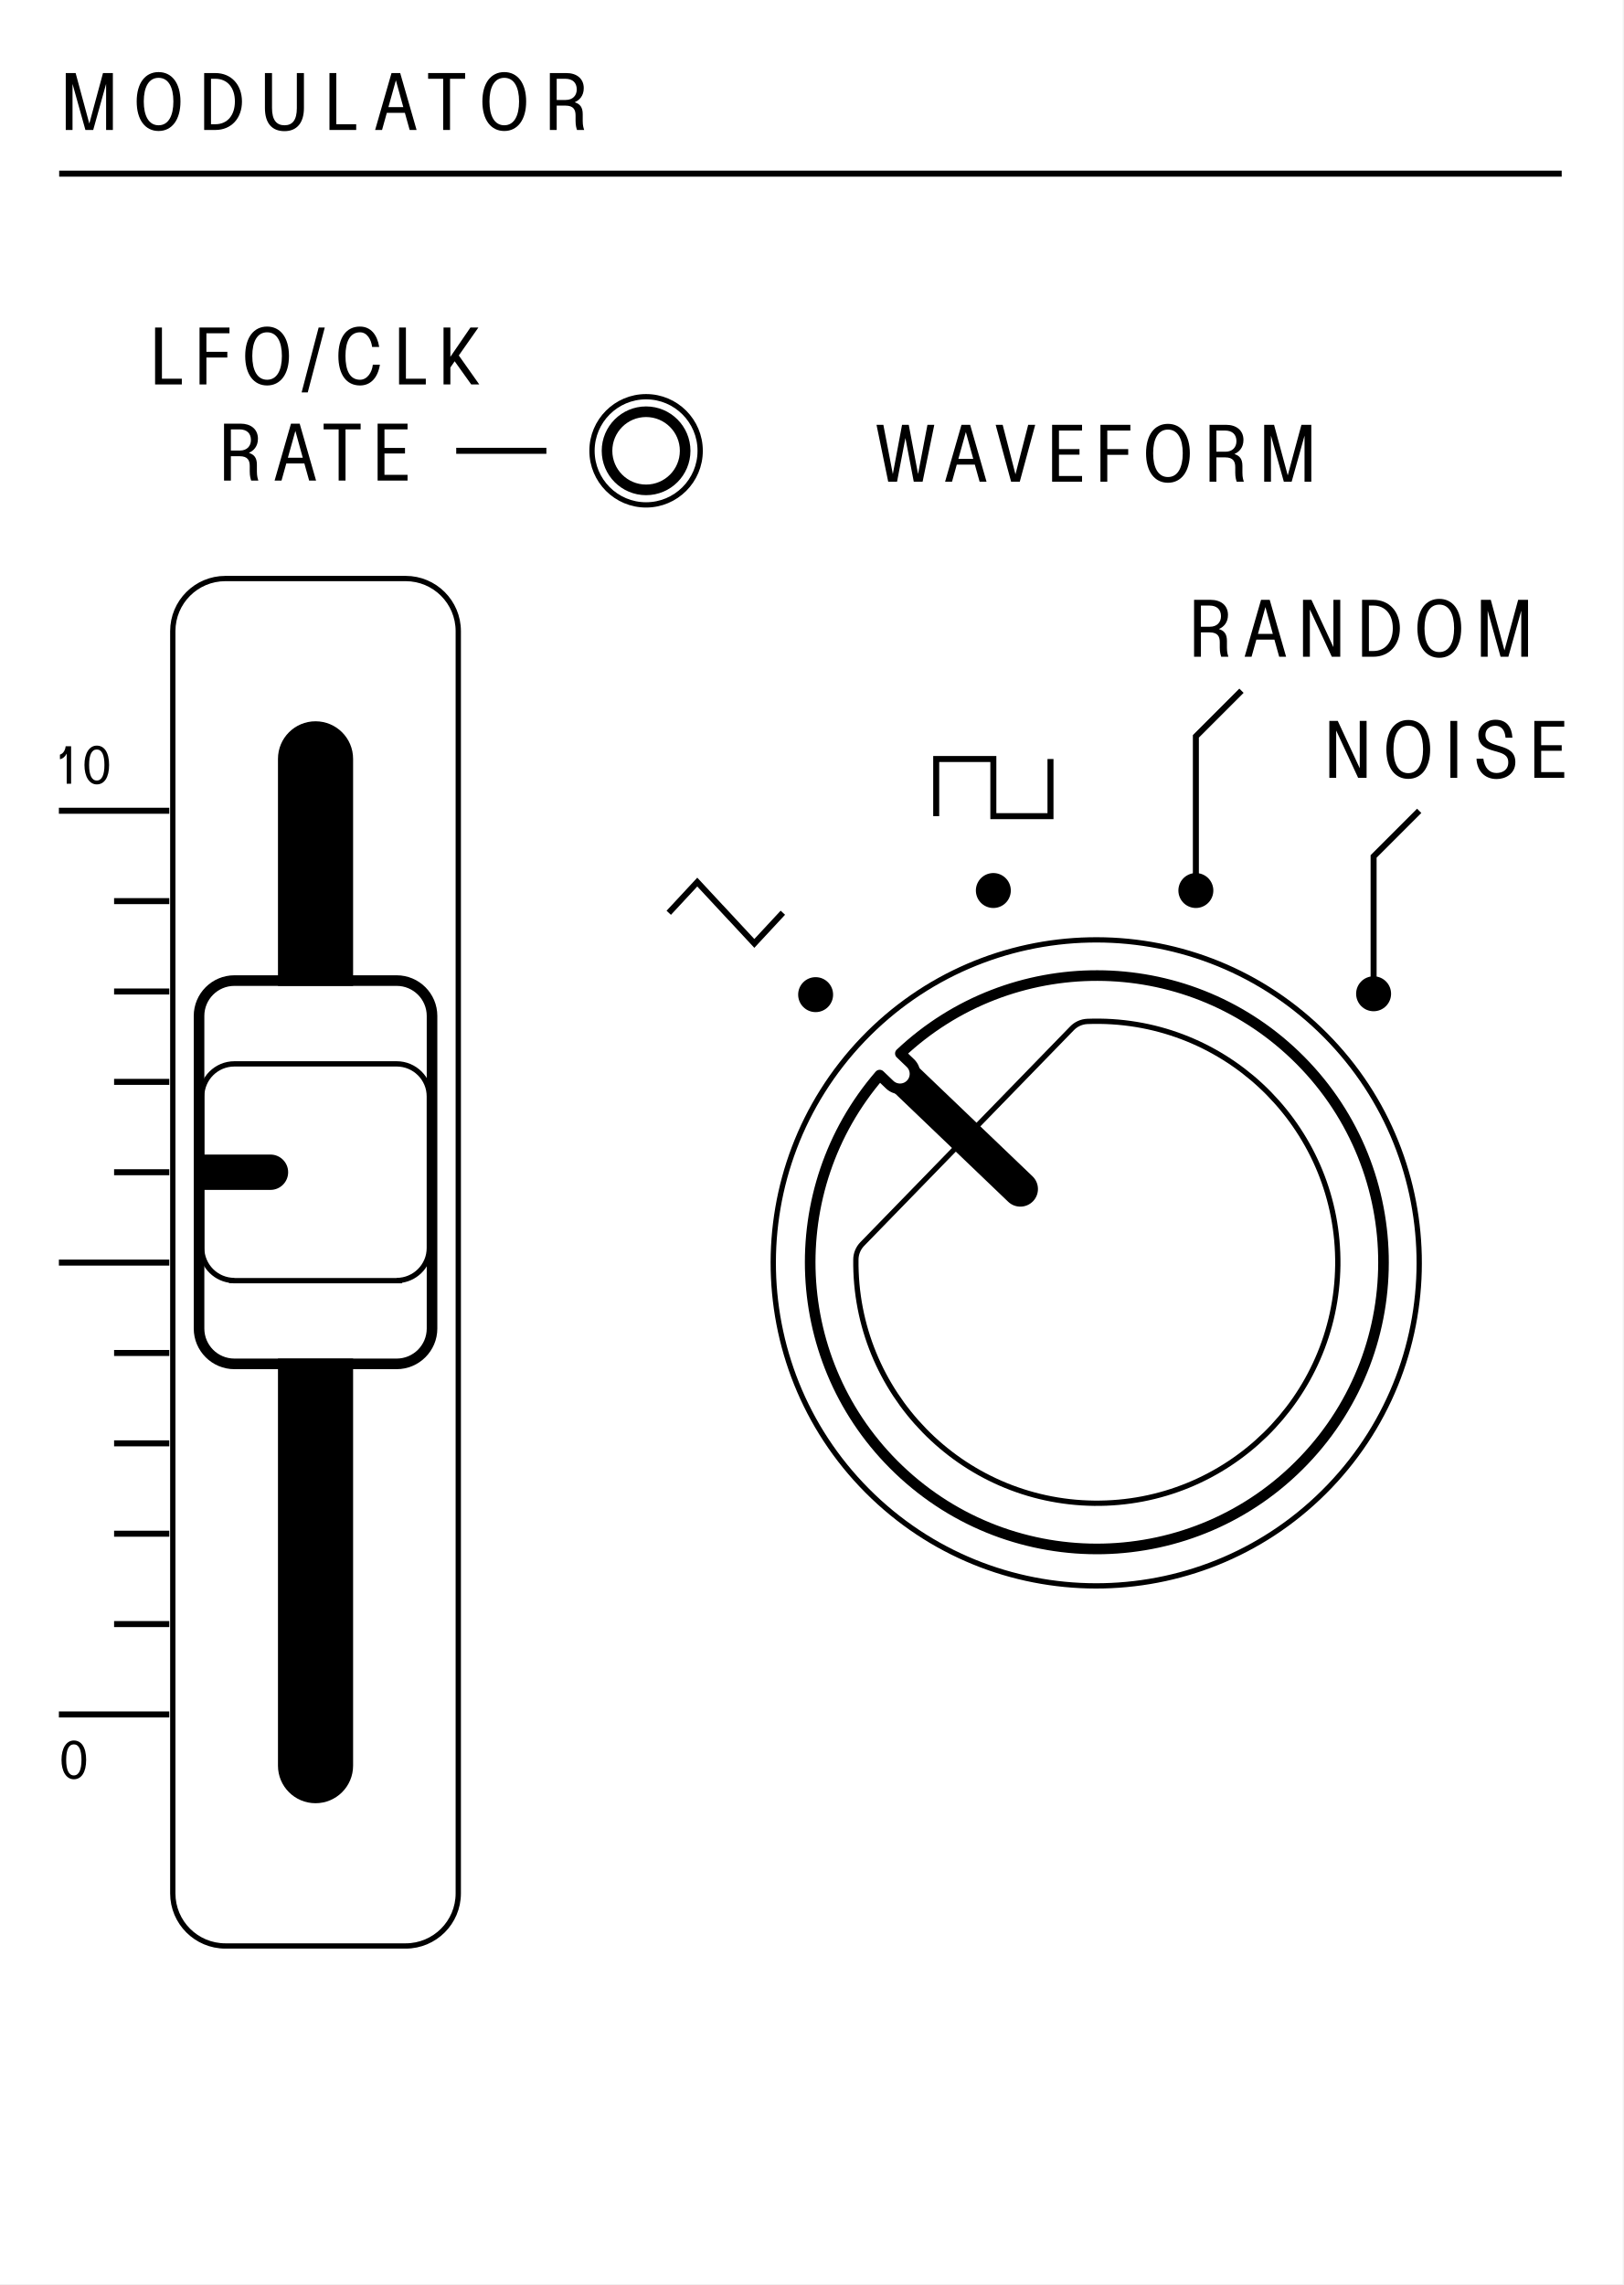
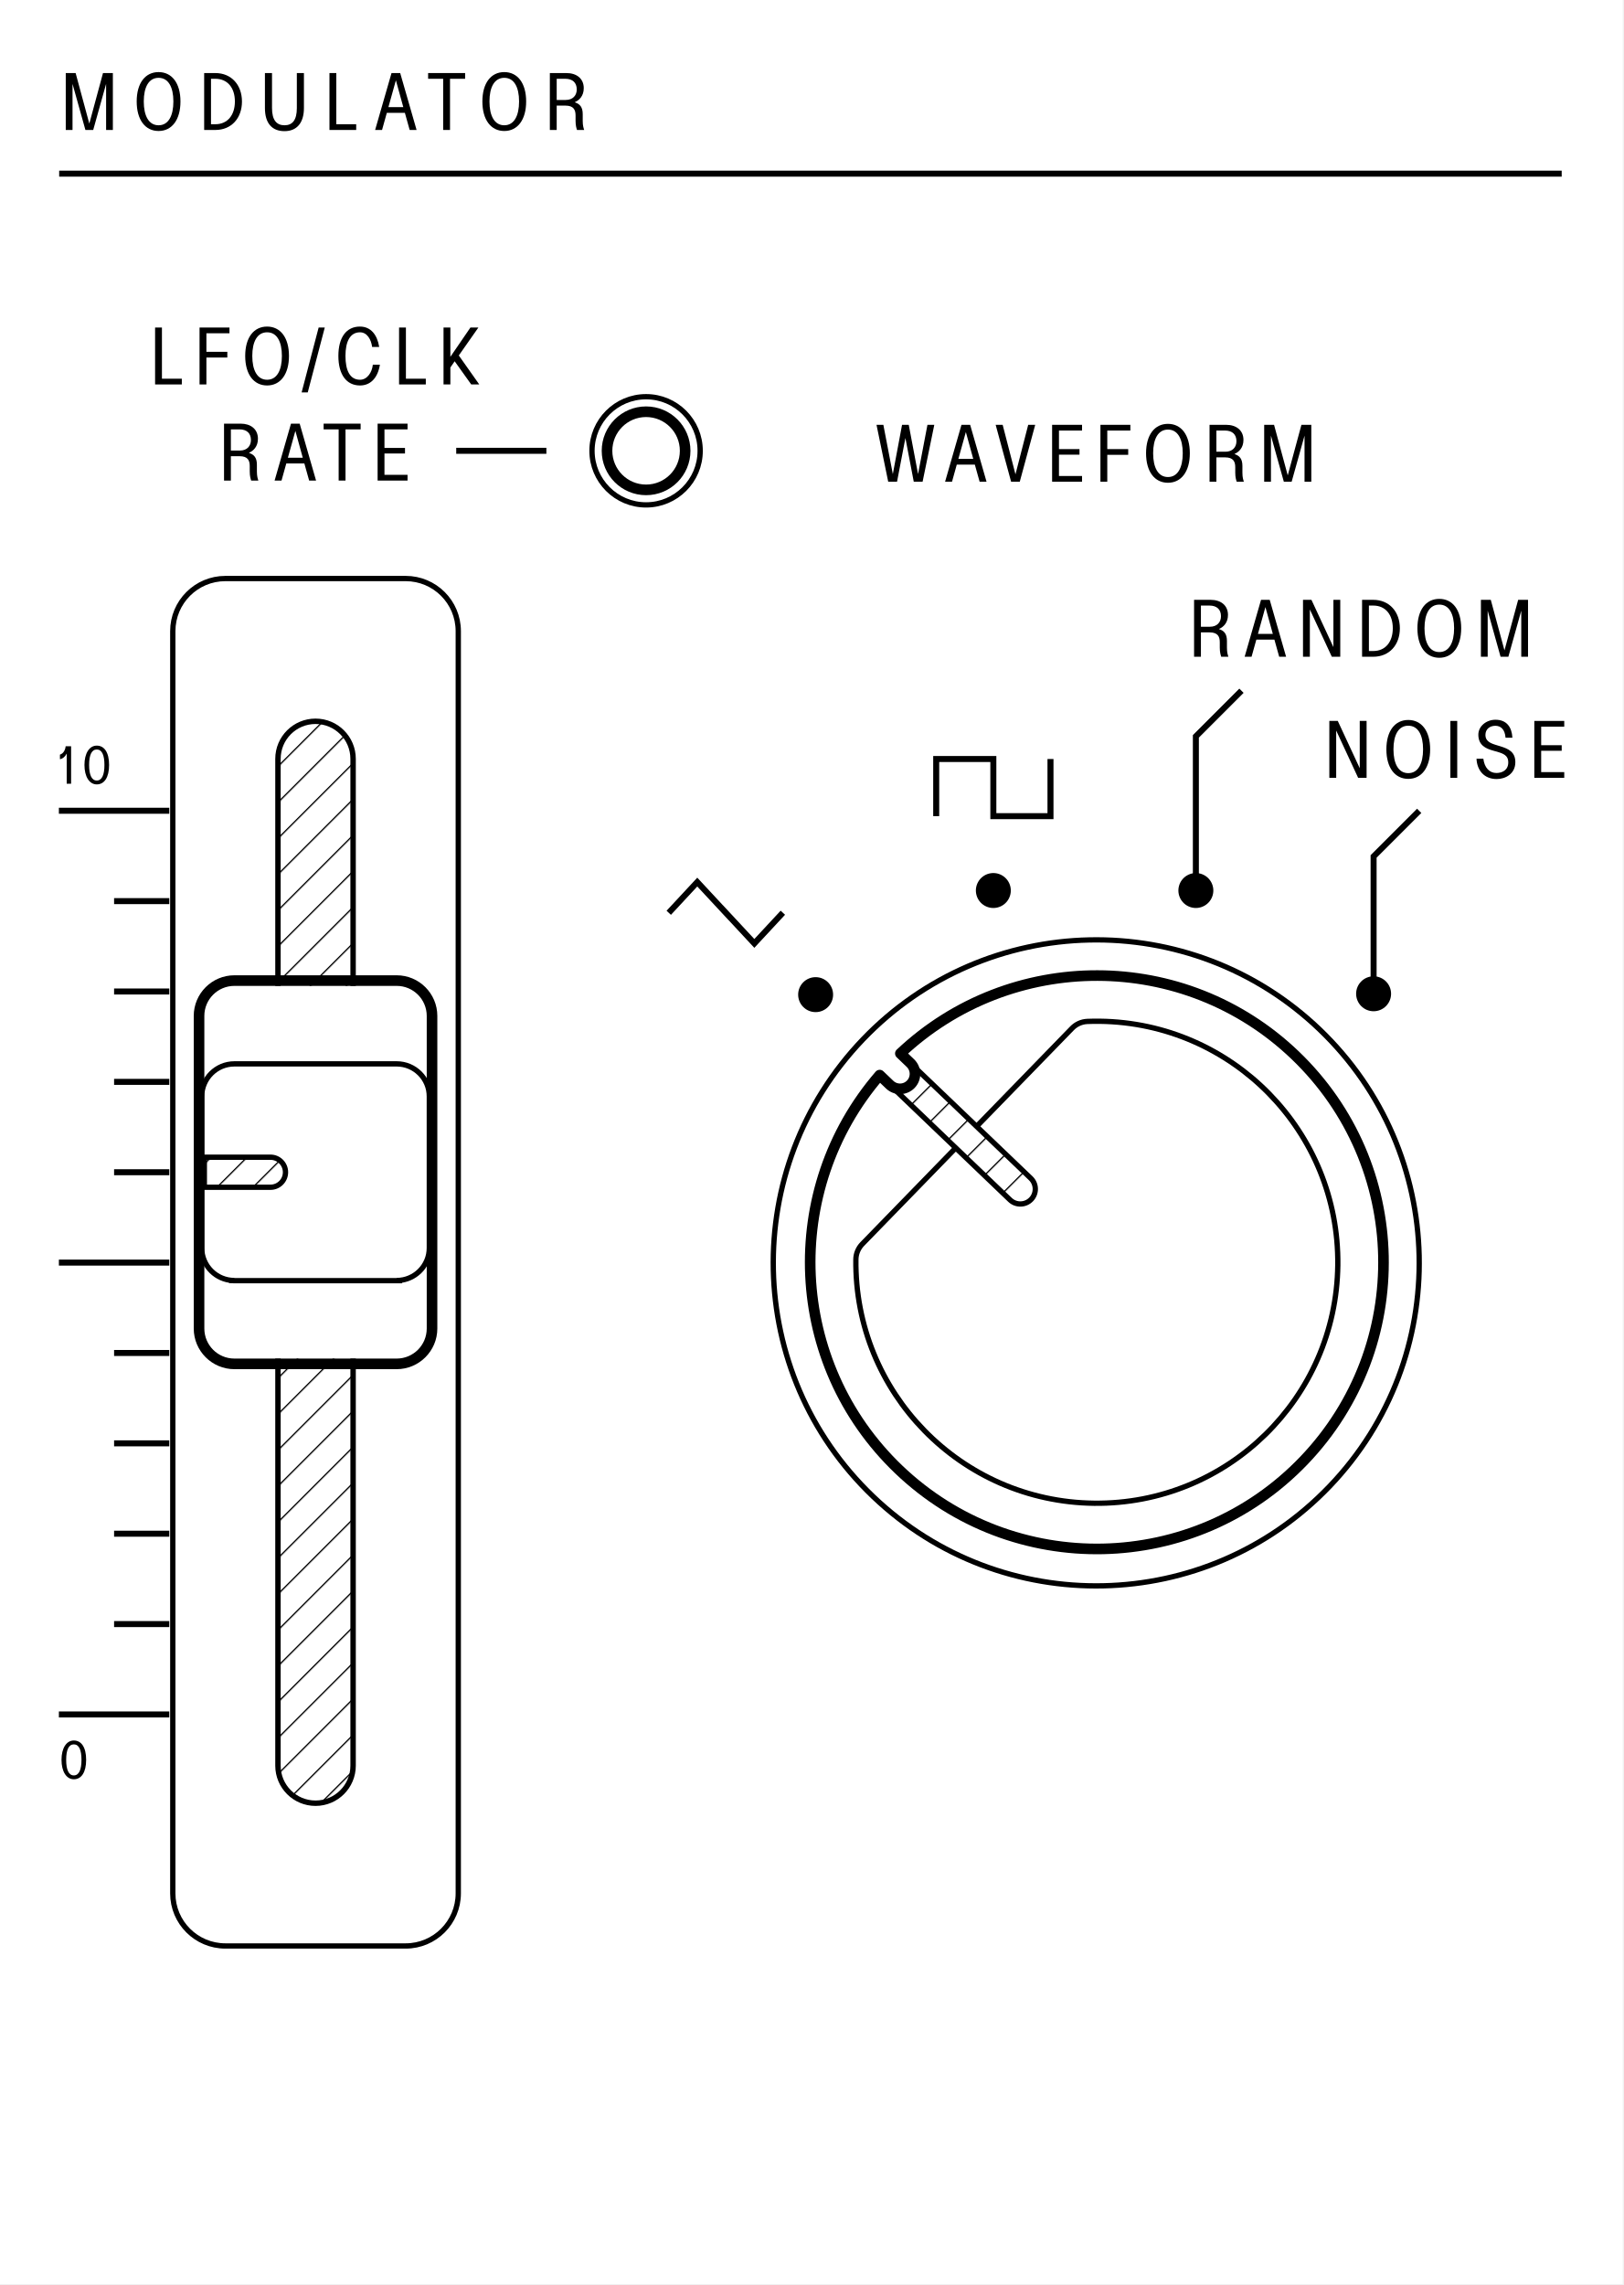
<svg xmlns="http://www.w3.org/2000/svg" width="100%" height="100%" viewBox="0 0 638 898" version="1.1" xml:space="preserve" style="fill-rule:evenodd;clip-rule:evenodd;stroke-miterlimit:10;">
+   <pattern id="diagonalHatch" width="10" height="10" patternUnits="userSpaceOnUse" patternTransform="rotate(45)">
+     <line x1="0" y1="0" x2="0" y2="10" stroke="black" stroke-width="1" />
+   </pattern>
  <rect x="0" y="0" width="637.796" height="897.637" style="fill:white;" />
  <clipPath id="_clip1">
    <rect x="66.873" y="226.32" width="114.288" height="539.485" clip-rule="nonzero" />
  </clipPath>
  <g clip-path="url(#_clip1)">
    <path d="M159.45,227.361L88.583,227.361C77.166,227.361 67.912,236.616 67.912,248.032L67.912,744.095C67.912,755.507 77.166,764.761 88.583,764.761L159.45,764.761C170.866,764.761 180.12,755.507 180.12,744.095L180.12,248.032C180.12,236.616 170.866,227.361 159.45,227.361Z" style="fill:none;fill-rule:nonzero;stroke:black;stroke-width:2.08px;" />
  </g>
-   <path d="M109.253,298.228L109.253,693.899C109.253,702.053 115.861,708.661 124.015,708.661C132.17,708.661 138.782,702.053 138.782,693.899L138.782,298.228C138.782,290.074 132.17,283.465 124.015,283.465C115.861,283.465 109.253,290.074 109.253,298.228" style="fill-rule:nonzero;" />
+   <path d="M109.253,298.228L109.253,693.899C109.253,702.053 115.861,708.661 124.015,708.661C132.17,708.661 138.782,702.053 138.782,693.899L138.782,298.228C138.782,290.074 132.17,283.465 124.015,283.465C115.861,283.465 109.253,290.074 109.253,298.228" style="fill:url(#diagonalHatch);fill-rule:nonzero;stroke:black;stroke-width:2.13px;stroke-linejoin:round;stroke-miterlimit:2;" />
  <path d="M339.141,408.518C290.654,459.176 292.42,539.547 343.075,588.035C393.737,636.522 474.108,634.76 522.595,584.101C571.079,533.439 569.32,453.068 518.658,404.585C468,356.097 387.629,357.86 339.141,408.518" style="fill:white;fill-rule:nonzero;" />
  <path d="M339.14,408.516C290.687,459.142 292.45,539.582 343.076,588.036C393.702,636.49 474.142,634.727 522.596,584.101C571.05,533.475 569.286,453.035 518.66,404.581C468.034,356.127 387.594,357.89 339.14,408.516Z" style="fill:none;stroke:black;stroke-width:2.08px;" />
  <path d="M383.811,442.726L421.373,404.097C422.957,402.468 425.103,401.51 427.373,401.418C428.978,401.355 430.586,401.335 432.19,401.351C484.498,401.955 526.411,444.843 525.811,497.151C525.211,549.455 482.319,591.372 430.011,590.768C377.707,590.168 335.794,547.276 336.394,494.972C336.419,492.701 337.319,490.526 338.903,488.901L375.615,451.155" style="fill:white;fill-rule:nonzero;stroke:black;stroke-width:2.08px;" />
-   <path d="M357.816,417.781C360.158,420.027 360.241,423.748 357.995,426.094C355.753,428.44 352.033,428.519 349.687,426.277L396.974,471.535C399.32,473.781 403.041,473.698 405.287,471.352C407.533,469.006 407.449,465.285 405.108,463.044L357.816,417.781Z" style="fill-rule:nonzero;stroke:black;stroke-width:2.08px;" />
+   <path d="M357.816,417.781C360.158,420.027 360.241,423.748 357.995,426.094C355.753,428.44 352.033,428.519 349.687,426.277L396.974,471.535C399.32,473.781 403.041,473.698 405.287,471.352C407.533,469.006 407.449,465.285 405.108,463.044L357.816,417.781Z" style="fill:url(#diagonalHatch);fill-rule:nonzero;stroke:black;stroke-width:2.08px;" />
  <path d="M353.881,414.017L357.815,417.784C360.16,420.026 360.244,423.747 357.998,426.092C355.756,428.438 352.035,428.522 349.69,426.276L345.752,422.509C306.827,467.605 309.669,535.797 353.198,577.459C398.152,620.484 469.477,618.922 512.502,573.967C555.527,529.013 553.965,457.692 509.006,414.667C465.477,373.005 397.227,373.151 353.881,414.017Z" style="fill:none;fill-rule:nonzero;stroke:black;stroke-width:4.17px;stroke-linecap:round;stroke-linejoin:round;" />
  <ellipse cx="253.938" cy="177.165" rx="21.258" ry="21.26" style="fill:none;stroke:black;stroke-width:2.08px;" />
  <path d="M92.12,533.917C85.599,533.917 80.315,528.629 80.315,522.108L80.315,399.258C80.315,392.737 85.599,387.454 92.12,387.454L155.915,387.454C162.436,387.454 167.724,392.737 167.724,399.258L167.724,522.108C167.724,528.629 162.436,533.917 155.915,533.917L92.12,533.917Z" style="fill:white;fill-rule:nonzero;" />
  <path d="M91.078,503.302L91.078,503.193C84.478,502.664 79.274,497.122 79.274,490.385L79.274,430.952C79.274,423.864 85.036,418.102 92.12,418.102L155.915,418.102C162.999,418.102 168.765,423.864 168.765,430.952L168.765,490.385C168.765,497.122 163.557,502.664 156.957,503.193L156.957,503.235L155.915,503.302L91.078,503.302Z" style="fill:white;fill-rule:nonzero;" />
  <path d="M155.914,417.059L92.118,417.059C84.46,417.059 78.23,423.292 78.23,430.946L78.23,490.388C78.23,497.338 83.36,503.113 90.035,504.121L90.035,504.28L92.118,504.342L157.997,504.342L157.997,504.121C164.672,503.113 169.805,497.338 169.805,490.388L169.805,430.946C169.805,423.292 163.572,417.059 155.914,417.059M155.914,419.142C162.435,419.142 167.722,424.43 167.722,430.946L167.722,490.388C167.722,496.909 162.435,502.196 155.914,502.196L155.914,502.259L92.118,502.259L92.118,502.196C85.597,502.196 80.314,496.909 80.314,490.388L80.314,430.946C80.314,424.43 85.597,419.142 92.118,419.142L155.914,419.142Z" style="fill-rule:nonzero;" />
-   <path d="M80.313,454.779L106.309,454.779C109.568,454.779 112.213,457.425 112.213,460.683C112.213,463.945 109.568,466.587 106.309,466.587L80.313,466.587L80.313,454.779Z" style="fill-rule:nonzero;stroke:black;stroke-width:2.08px;" />
+   <path d="M80.313,454.779L106.309,454.779C109.568,454.779 112.213,457.425 112.213,460.683C112.213,463.945 109.568,466.587 106.309,466.587L80.313,466.587L80.313,454.779Z" style="fill:url(#diagonalHatch);fill-rule:nonzero;stroke:black;stroke-width:2.08px;" />
  <path d="M155.914,383.286L92.118,383.286C83.314,383.286 76.147,390.453 76.147,399.257L76.147,522.107C76.147,530.915 83.314,538.082 92.118,538.082L155.914,538.082C164.722,538.082 171.889,530.915 171.889,522.107L171.889,399.257C171.889,390.453 164.722,383.286 155.914,383.286M155.914,387.453C162.435,387.453 167.722,392.74 167.722,399.257L167.722,522.107C167.722,528.632 162.435,533.915 155.914,533.915L92.118,533.915C85.597,533.915 80.314,528.632 80.314,522.107L80.314,399.257C80.314,392.74 85.597,387.453 92.118,387.453L155.914,387.453Z" style="fill-rule:nonzero;" />
  <path d="M253.938,192.519C245.459,192.519 238.584,185.644 238.584,177.165C238.584,168.685 245.459,161.81 253.938,161.81C262.417,161.81 269.292,168.685 269.292,177.165C269.292,185.644 262.417,192.519 253.938,192.519Z" style="fill:none;fill-rule:nonzero;stroke:black;stroke-width:4.17px;" />
  <path d="M367.217,166.953L362.617,189.32L359.146,189.32L355.863,172.145L352.575,189.32L349.105,189.32L344.505,166.953L347.196,166.953L350.917,186.315L354.546,166.953L357.175,166.953L360.834,186.315L364.525,166.953L367.217,166.953Z" style="fill-rule:nonzero;" />
  <path d="M382.527,180.34L379.618,169.798L376.677,180.34L382.527,180.34ZM383.152,182.594L376.052,182.594L374.177,189.319L371.456,189.319L377.898,166.952L381.31,166.952L387.752,189.319L385.031,189.319L383.152,182.594Z" style="fill-rule:nonzero;" />
  <path d="M406.88,166.953L400.809,189.32L397.405,189.32L391.334,166.953L394.088,166.953L399.121,186.407L404.125,166.953L406.88,166.953Z" style="fill-rule:nonzero;" />
  <path d="M413.524,166.953L425.287,166.953L425.287,169.207L416.216,169.207L416.216,176.495L424.287,176.495L424.287,178.682L416.216,178.682L416.216,187.065L425.287,187.065L425.287,189.32L413.524,189.32L413.524,166.953Z" style="fill-rule:nonzero;" />
  <path d="M432.515,166.953L444.277,166.953L444.277,169.207L435.206,169.207L435.206,176.495L443.431,176.495L443.431,178.745L435.206,178.745L435.206,189.32L432.515,189.32L432.515,166.953Z" style="fill-rule:nonzero;" />
  <path d="M464.869,178.12C464.869,172.458 462.898,168.829 459.053,168.829C455.203,168.829 453.232,172.458 453.232,178.12C453.232,183.783 455.203,187.475 459.053,187.475C462.898,187.475 464.869,183.783 464.869,178.12M450.448,178.12C450.448,170.862 453.828,166.575 459.053,166.575C464.273,166.575 467.653,170.895 467.653,178.12C467.653,185.345 464.273,189.725 459.053,189.725C453.828,189.725 450.448,185.379 450.448,178.12" style="fill-rule:nonzero;" />
  <path d="M481.628,177.526C484.473,177.526 485.973,175.71 485.973,173.397C485.973,170.676 484.286,169.205 481.469,169.205L478.09,169.205L478.09,177.526L481.628,177.526ZM475.403,166.951L481.907,166.951C485.882,166.951 488.694,169.08 488.728,172.835C488.757,176.026 486.848,177.685 485.257,178.372L485.257,178.464C487.228,179.122 488.319,180.339 488.319,183.126L488.319,185.785C488.319,187.66 488.665,188.597 488.886,189.318L486.069,189.318C485.848,188.568 485.507,187.63 485.507,185.722L485.507,183.626C485.507,181.468 484.786,179.747 481.536,179.747L478.09,179.747L478.09,189.318L475.403,189.318L475.403,166.951Z" style="fill-rule:nonzero;" />
  <path d="M515.394,166.953L515.394,189.32L512.736,189.32L512.736,171.207L507.669,189.32L504.603,189.32L499.536,171.207L499.536,189.32L496.878,189.32L496.878,166.953L500.757,166.953L506.136,186.815L511.515,166.953L515.394,166.953Z" style="fill-rule:nonzero;" />
  <path d="M60.957,128.719L63.648,128.719L63.648,148.831L71.465,148.831L71.465,151.085L60.957,151.085L60.957,128.719Z" style="fill-rule:nonzero;" />
  <path d="M78.431,128.719L90.194,128.719L90.194,130.973L81.123,130.973L81.123,138.26L89.348,138.26L89.348,140.51L81.123,140.51L81.123,151.085L78.431,151.085L78.431,128.719Z" style="fill-rule:nonzero;" />
  <path d="M110.796,139.886C110.796,134.224 108.825,130.595 104.98,130.595C101.13,130.595 99.159,134.224 99.159,139.886C99.159,145.549 101.13,149.24 104.98,149.24C108.825,149.24 110.796,145.549 110.796,139.886M96.375,139.886C96.375,132.628 99.755,128.34 104.98,128.34C110.2,128.34 113.58,132.661 113.58,139.886C113.58,147.111 110.2,151.49 104.98,151.49C99.755,151.49 96.375,147.145 96.375,139.886" style="fill-rule:nonzero;" />
  <path d="M125.239,128.719L127.648,128.719L120.956,154.215L118.548,154.215L125.239,128.719Z" style="fill-rule:nonzero;" />
  <path d="M132.997,139.886C132.997,132.628 136.093,128.34 141.472,128.34C145.726,128.34 148.263,131.536 149.043,136.349L146.259,136.349C145.884,133.378 144.259,130.595 141.505,130.595C137.597,130.595 135.78,134.224 135.78,139.886C135.78,145.549 137.501,149.24 141.505,149.24C144.318,149.24 146.226,146.361 146.538,143.328L149.322,143.328C148.418,148.832 145.384,151.49 141.505,151.49C136.122,151.49 132.997,147.145 132.997,139.886" style="fill-rule:nonzero;" />
  <path d="M156.851,128.719L159.543,128.719L159.543,148.831L167.36,148.831L167.36,151.085L156.851,151.085L156.851,128.719Z" style="fill-rule:nonzero;" />
  <path d="M178.704,141.982L177.012,144.419L177.012,151.086L174.325,151.086L174.325,128.719L177.012,128.719L177.012,140.232L184.895,128.719L188.025,128.719L180.329,139.698L188.37,151.086L185.212,151.086L178.704,141.982Z" style="fill-rule:nonzero;" />
  <path d="M94.28,177.067C97.126,177.067 98.626,175.25 98.626,172.937C98.626,170.217 96.938,168.746 94.122,168.746L90.743,168.746L90.743,177.067L94.28,177.067ZM88.055,166.492L94.559,166.492C98.534,166.492 101.351,168.621 101.38,172.375C101.409,175.567 99.501,177.225 97.909,177.912L97.909,178.004C99.88,178.662 100.972,179.879 100.972,182.667L100.972,185.325C100.972,187.2 101.318,188.137 101.538,188.858L98.722,188.858C98.501,188.108 98.159,187.171 98.159,185.262L98.159,183.167C98.159,181.008 97.438,179.287 94.188,179.287L90.743,179.287L90.743,188.858L88.055,188.858L88.055,166.492Z" style="fill-rule:nonzero;" />
  <path d="M119.001,179.88L116.093,169.339L113.151,179.88L119.001,179.88ZM119.626,182.135L112.526,182.135L110.651,188.86L107.93,188.86L114.372,166.493L117.785,166.493L124.226,188.86L121.505,188.86L119.626,182.135Z" style="fill-rule:nonzero;" />
  <path d="M133.106,168.745L127.198,168.745L127.198,166.491L141.74,166.491L141.74,168.745L135.798,168.745L135.798,188.858L133.106,188.858L133.106,168.745Z" style="fill-rule:nonzero;" />
  <path d="M148.418,166.493L160.181,166.493L160.181,168.747L151.11,168.747L151.11,176.035L159.181,176.035L159.181,178.222L151.11,178.222L151.11,186.606L160.181,186.606L160.181,188.86L148.418,188.86L148.418,166.493Z" style="fill-rule:nonzero;" />
  <path d="M44.361,28.71L44.361,51.077L41.703,51.077L41.703,32.965L36.636,51.077L33.57,51.077L28.503,32.965L28.503,51.077L25.845,51.077L25.845,28.71L29.724,28.71L35.103,48.573L40.482,28.71L44.361,28.71Z" style="fill-rule:nonzero;" />
  <path d="M68.147,39.878C68.147,34.215 66.176,30.586 62.33,30.586C58.48,30.586 56.509,34.215 56.509,39.878C56.509,45.54 58.48,49.232 62.33,49.232C66.176,49.232 68.147,45.54 68.147,39.878M53.726,39.878C53.726,32.62 57.105,28.332 62.33,28.332C67.551,28.332 70.93,32.653 70.93,39.878C70.93,47.103 67.551,51.482 62.33,51.482C57.105,51.482 53.726,47.136 53.726,39.878" style="fill-rule:nonzero;" />
  <path d="M84.624,48.824C89.474,48.824 92.32,45.195 92.32,39.878C92.32,34.561 89.474,30.961 84.624,30.961L82.933,30.961L82.933,48.824L84.624,48.824ZM80.245,28.711L84.624,28.711C91.037,28.711 95.103,33.465 95.103,39.907C95.103,46.353 91.037,51.078 84.624,51.078L80.245,51.078L80.245,28.711Z" style="fill-rule:nonzero;" />
  <path d="M104.129,42.474L104.129,28.711L106.913,28.711L106.913,42.474C106.913,47.257 108.758,49.232 111.825,49.232C114.892,49.232 116.671,47.257 116.671,42.474L116.671,28.711L119.458,28.711L119.458,42.474C119.458,48.261 116.671,51.545 111.825,51.545C106.975,51.545 104.129,48.511 104.129,42.474" style="fill-rule:nonzero;" />
  <path d="M129.491,28.71L132.183,28.71L132.183,48.823L140,48.823L140,51.077L129.491,51.077L129.491,28.71Z" style="fill-rule:nonzero;" />
  <path d="M158.511,42.097L155.603,31.556L152.661,42.097L158.511,42.097ZM159.136,44.352L152.036,44.352L150.161,51.077L147.44,51.077L153.882,28.71L157.295,28.71L163.736,51.077L161.015,51.077L159.136,44.352Z" style="fill-rule:nonzero;" />
  <path d="M174.181,30.963L168.269,30.963L168.269,28.709L182.815,28.709L182.815,30.963L176.873,30.963L176.873,51.075L174.181,51.075L174.181,30.963Z" style="fill-rule:nonzero;" />
  <path d="M204.017,39.878C204.017,34.215 202.046,30.586 198.2,30.586C194.35,30.586 192.38,34.215 192.38,39.878C192.38,45.54 194.35,49.232 198.2,49.232C202.046,49.232 204.017,45.54 204.017,39.878M189.596,39.878C189.596,32.62 192.975,28.332 198.2,28.332C203.421,28.332 206.8,32.653 206.8,39.878C206.8,47.103 203.421,51.482 198.2,51.482C192.975,51.482 189.596,47.136 189.596,39.878" style="fill-rule:nonzero;" />
  <path d="M222.342,39.284C225.188,39.284 226.688,37.467 226.688,35.155C226.688,32.434 225,30.963 222.184,30.963L218.805,30.963L218.805,39.284L222.342,39.284ZM216.117,28.709L222.621,28.709C226.596,28.709 229.409,30.838 229.442,34.592C229.471,37.784 227.563,39.442 225.971,40.13L225.971,40.221C227.942,40.88 229.034,42.096 229.034,44.884L229.034,47.542C229.034,49.417 229.38,50.355 229.6,51.075L226.784,51.075C226.563,50.325 226.221,49.388 226.221,47.48L226.221,45.384C226.221,43.225 225.5,41.505 222.25,41.505L218.805,41.505L218.805,51.075L216.117,51.075L216.117,28.709Z" style="fill-rule:nonzero;" />
  <path d="M179.315,177.165L214.749,177.165" style="fill:none;fill-rule:nonzero;stroke:black;stroke-width:2.36px;" />
  <path d="M470.024,349.074L470.024,289.39L487.949,271.461" style="fill:none;fill-rule:nonzero;stroke:black;stroke-width:2.36px;" />
  <path d="M539.88,387.787L539.88,336.579L557.805,318.654" style="fill:none;fill-rule:nonzero;stroke:black;stroke-width:2.36px;" />
  <path d="M23.258,68.245L613.808,68.245" style="fill:none;fill-rule:nonzero;stroke:black;stroke-width:2.36px;" />
  <path d="M475.546,246.307C478.392,246.307 479.892,244.49 479.892,242.178C479.892,239.457 478.205,237.986 475.388,237.986L472.009,237.986L472.009,246.307L475.546,246.307ZM469.321,235.732L475.825,235.732C479.8,235.732 482.613,237.861 482.646,241.615C482.675,244.807 480.767,246.465 479.175,247.153L479.175,247.245C481.146,247.903 482.238,249.12 482.238,251.907L482.238,254.565C482.238,256.44 482.584,257.378 482.805,258.099L479.988,258.099C479.767,257.349 479.425,256.411 479.425,254.503L479.425,252.407C479.425,250.249 478.705,248.528 475.455,248.528L472.009,248.528L472.009,258.099L469.321,258.099L469.321,235.732Z" style="fill-rule:nonzero;" />
  <path d="M500.27,249.121L497.361,238.579L494.42,249.121L500.27,249.121ZM500.895,251.375L493.795,251.375L491.915,258.1L489.195,258.1L495.64,235.733L499.049,235.733L505.49,258.1L502.774,258.1L500.895,251.375Z" style="fill-rule:nonzero;" />
  <path d="M526.777,235.734L526.777,258.1L523.46,258.1L514.827,239.517L514.827,258.1L512.135,258.1L512.135,235.734L515.452,235.734L524.085,254.313L524.085,235.734L526.777,235.734Z" style="fill-rule:nonzero;" />
  <path d="M539.729,255.847C544.579,255.847 547.425,252.217 547.425,246.901C547.425,241.584 544.579,237.984 539.729,237.984L538.037,237.984L538.037,255.847L539.729,255.847ZM535.35,235.734L539.729,235.734C546.141,235.734 550.208,240.488 550.208,246.93C550.208,253.376 546.141,258.101 539.729,258.101L535.35,258.101L535.35,235.734Z" style="fill-rule:nonzero;" />
  <path d="M571.524,246.901C571.524,241.238 569.553,237.609 565.708,237.609C561.858,237.609 559.887,241.238 559.887,246.901C559.887,252.563 561.858,256.255 565.708,256.255C569.553,256.255 571.524,252.563 571.524,246.901M557.103,246.901C557.103,239.642 560.483,235.355 565.708,235.355C570.928,235.355 574.308,239.676 574.308,246.901C574.308,254.126 570.928,258.505 565.708,258.505C560.483,258.505 557.103,254.159 557.103,246.901" style="fill-rule:nonzero;" />
  <path d="M600.577,235.734L600.577,258.1L597.918,258.1L597.918,239.988L592.852,258.1L589.785,258.1L584.718,239.988L584.718,258.1L582.06,258.1L582.06,235.734L585.939,235.734L591.318,255.596L596.698,235.734L600.577,235.734Z" style="fill-rule:nonzero;" />
  <path d="M537.125,283.325L537.125,305.691L533.808,305.691L525.175,287.108L525.175,305.691L522.483,305.691L522.483,283.325L525.8,283.325L534.433,301.904L534.433,283.325L537.125,283.325Z" style="fill-rule:nonzero;" />
  <path d="M559.325,294.492C559.325,288.83 557.354,285.2 553.508,285.2C549.658,285.2 547.688,288.83 547.688,294.492C547.688,300.155 549.658,303.846 553.508,303.846C557.354,303.846 559.325,300.155 559.325,294.492M544.904,294.492C544.904,287.234 548.283,282.946 553.508,282.946C558.729,282.946 562.108,287.267 562.108,294.492C562.108,301.717 558.729,306.096 553.508,306.096C548.283,306.096 544.904,301.75 544.904,294.492" style="fill-rule:nonzero;" />
  <rect x="570.058" y="283.325" width="2.692" height="22.367" />
  <path d="M580.325,298.183L583.017,298.183C583.45,301.687 585.392,303.783 588.146,303.783C590.43,303.783 592.809,302.658 592.809,299.62C592.809,297.775 592.055,296.495 589.021,295.616L586.646,294.929C584.109,294.208 581.046,292.929 581.046,288.737C581.046,285.329 584.267,282.854 587.771,282.854C592.15,282.854 594.213,285.733 594.434,289.925L591.742,289.925C591.492,286.704 589.93,285.233 587.738,285.233C585.642,285.233 583.83,286.454 583.83,288.862C583.83,291.054 585.488,291.991 587.709,292.679L589.742,293.304C592.867,294.275 595.592,295.491 595.592,299.529C595.592,304.066 591.775,306.162 588.271,306.162C583.296,306.162 580.546,302.716 580.325,298.183" style="fill-rule:nonzero;" />
  <path d="M603.051,283.325L614.813,283.325L614.813,285.579L605.743,285.579L605.743,292.866L613.813,292.866L613.813,295.054L605.743,295.054L605.743,303.437L614.813,303.437L614.813,305.691L603.051,305.691L603.051,283.325Z" style="fill-rule:nonzero;" />
  <path d="M464.076,353.406C462.18,350.122 463.305,345.922 466.588,344.027C469.872,342.131 474.072,343.256 475.972,346.539C477.868,349.822 476.743,354.022 473.455,355.918C470.172,357.814 465.972,356.689 464.076,353.406" style="fill-rule:nonzero;" />
  <path d="M386.991,355.92C383.708,354.024 382.583,349.824 384.479,346.54C386.375,343.253 390.575,342.128 393.858,344.028C397.141,345.924 398.266,350.124 396.37,353.407C394.475,356.69 390.275,357.815 386.991,355.92" style="fill-rule:nonzero;" />
  <path d="M533.011,390.549C533.011,386.757 536.086,383.682 539.878,383.682C543.674,383.682 546.749,386.757 546.749,390.549C546.749,394.341 543.674,397.416 539.878,397.416C536.086,397.416 533.011,394.341 533.011,390.549" style="fill-rule:nonzero;" />
  <path d="M320.573,397.76C316.782,397.76 313.707,394.685 313.707,390.893C313.707,387.097 316.782,384.022 320.573,384.022C324.365,384.022 327.44,387.097 327.44,390.893C327.44,394.685 324.365,397.76 320.573,397.76" style="fill-rule:nonzero;" />
  <path d="M412.883,298.289L412.883,320.747L390.425,320.747L390.425,298.289L390.425,320.747L390.425,298.289L367.967,298.289L367.967,320.747" style="fill:none;fill-rule:nonzero;stroke:black;stroke-width:2.36px;" />
  <path d="M307.696,358.697L296.483,370.764L285.271,358.697L285.271,358.722L274.058,346.652L262.85,358.722" style="fill:none;fill-rule:nonzero;stroke:black;stroke-width:2.36px;" />
  <path d="M27.947,293.273L27.947,308.003L26.218,308.003L26.218,296.157C25.618,297.332 24.672,298.173 23.56,298.361L23.56,296.569C24.918,296.157 25.66,294.736 25.805,293.273L27.947,293.273Z" style="fill-rule:nonzero;" />
  <path d="M41.045,300.626C41.045,296.755 40.078,294.551 38.037,294.551C35.999,294.551 35.028,296.755 35.028,300.626C35.028,304.501 35.999,306.743 38.037,306.743C40.078,306.743 41.045,304.501 41.045,300.626M33.195,300.626C33.195,296.076 35.091,293.026 38.037,293.026C40.983,293.026 42.878,295.68 42.878,300.626C42.878,305.572 40.983,308.268 38.037,308.268C35.091,308.268 33.195,305.18 33.195,300.626" style="fill-rule:nonzero;" />
  <path d="M32.026,691.609C32.026,687.738 31.06,685.534 29.018,685.534C26.98,685.534 26.01,687.738 26.01,691.609C26.01,695.484 26.98,697.726 29.018,697.726C31.06,697.726 32.026,695.484 32.026,691.609M24.176,691.609C24.176,687.059 26.072,684.009 29.018,684.009C31.964,684.009 33.86,686.663 33.86,691.609C33.86,696.555 31.964,699.251 29.018,699.251C26.072,699.251 24.176,696.163 24.176,691.609" style="fill-rule:nonzero;" />
  <path d="M23.144,318.623L66.536,318.623" style="fill:none;fill-rule:nonzero;stroke:black;stroke-width:2.36px;" />
  <path d="M23.144,496.199L66.536,496.199" style="fill:none;fill-rule:nonzero;stroke:black;stroke-width:2.36px;" />
  <path d="M23.144,673.775L66.536,673.775" style="fill:none;fill-rule:nonzero;stroke:black;stroke-width:2.36px;" />
  <path d="M44.841,638.26L66.537,638.26" style="fill:none;fill-rule:nonzero;stroke:black;stroke-width:2.36px;" />
  <path d="M44.841,602.745L66.537,602.745" style="fill:none;fill-rule:nonzero;stroke:black;stroke-width:2.36px;" />
  <path d="M44.841,567.23L66.537,567.23" style="fill:none;fill-rule:nonzero;stroke:black;stroke-width:2.36px;" />
  <path d="M44.841,531.715L66.537,531.715" style="fill:none;fill-rule:nonzero;stroke:black;stroke-width:2.36px;" />
  <path d="M44.841,460.684L66.537,460.684" style="fill:none;fill-rule:nonzero;stroke:black;stroke-width:2.36px;" />
  <path d="M44.841,425.169L66.537,425.169" style="fill:none;fill-rule:nonzero;stroke:black;stroke-width:2.36px;" />
  <path d="M44.841,389.654L66.537,389.654" style="fill:none;fill-rule:nonzero;stroke:black;stroke-width:2.36px;" />
  <path d="M44.841,354.139L66.537,354.139" style="fill:none;fill-rule:nonzero;stroke:black;stroke-width:2.36px;" />
</svg>
